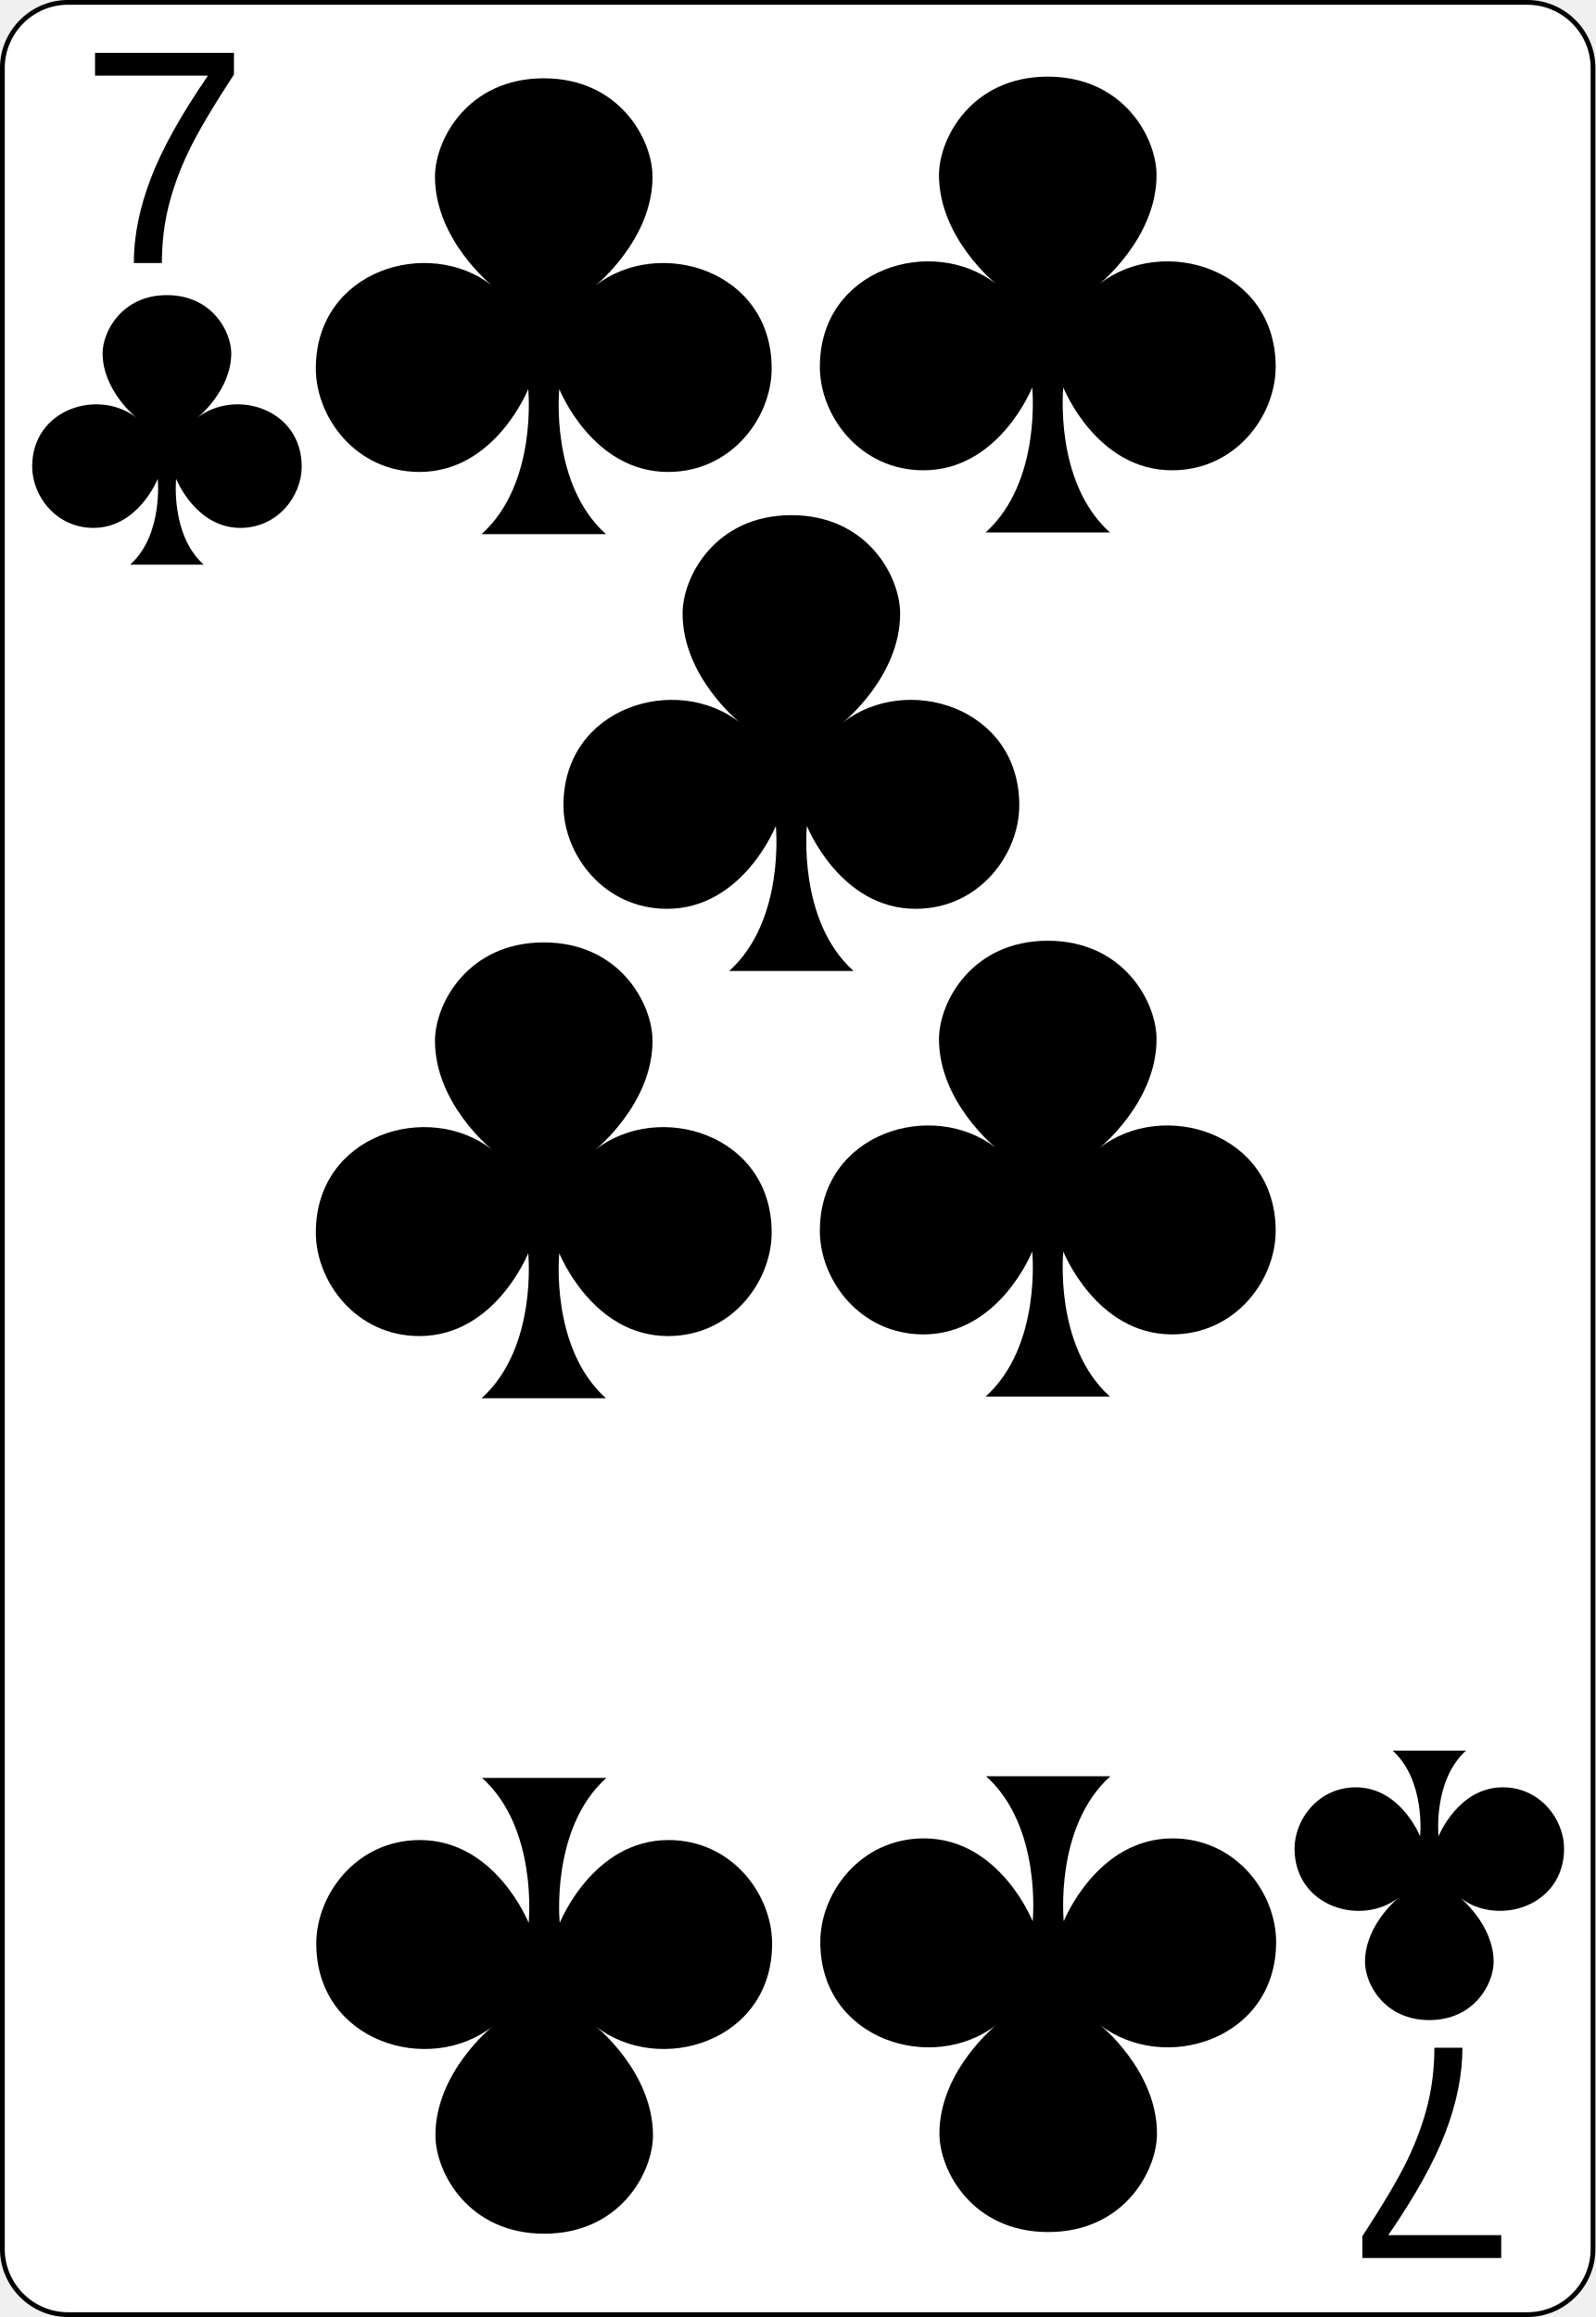
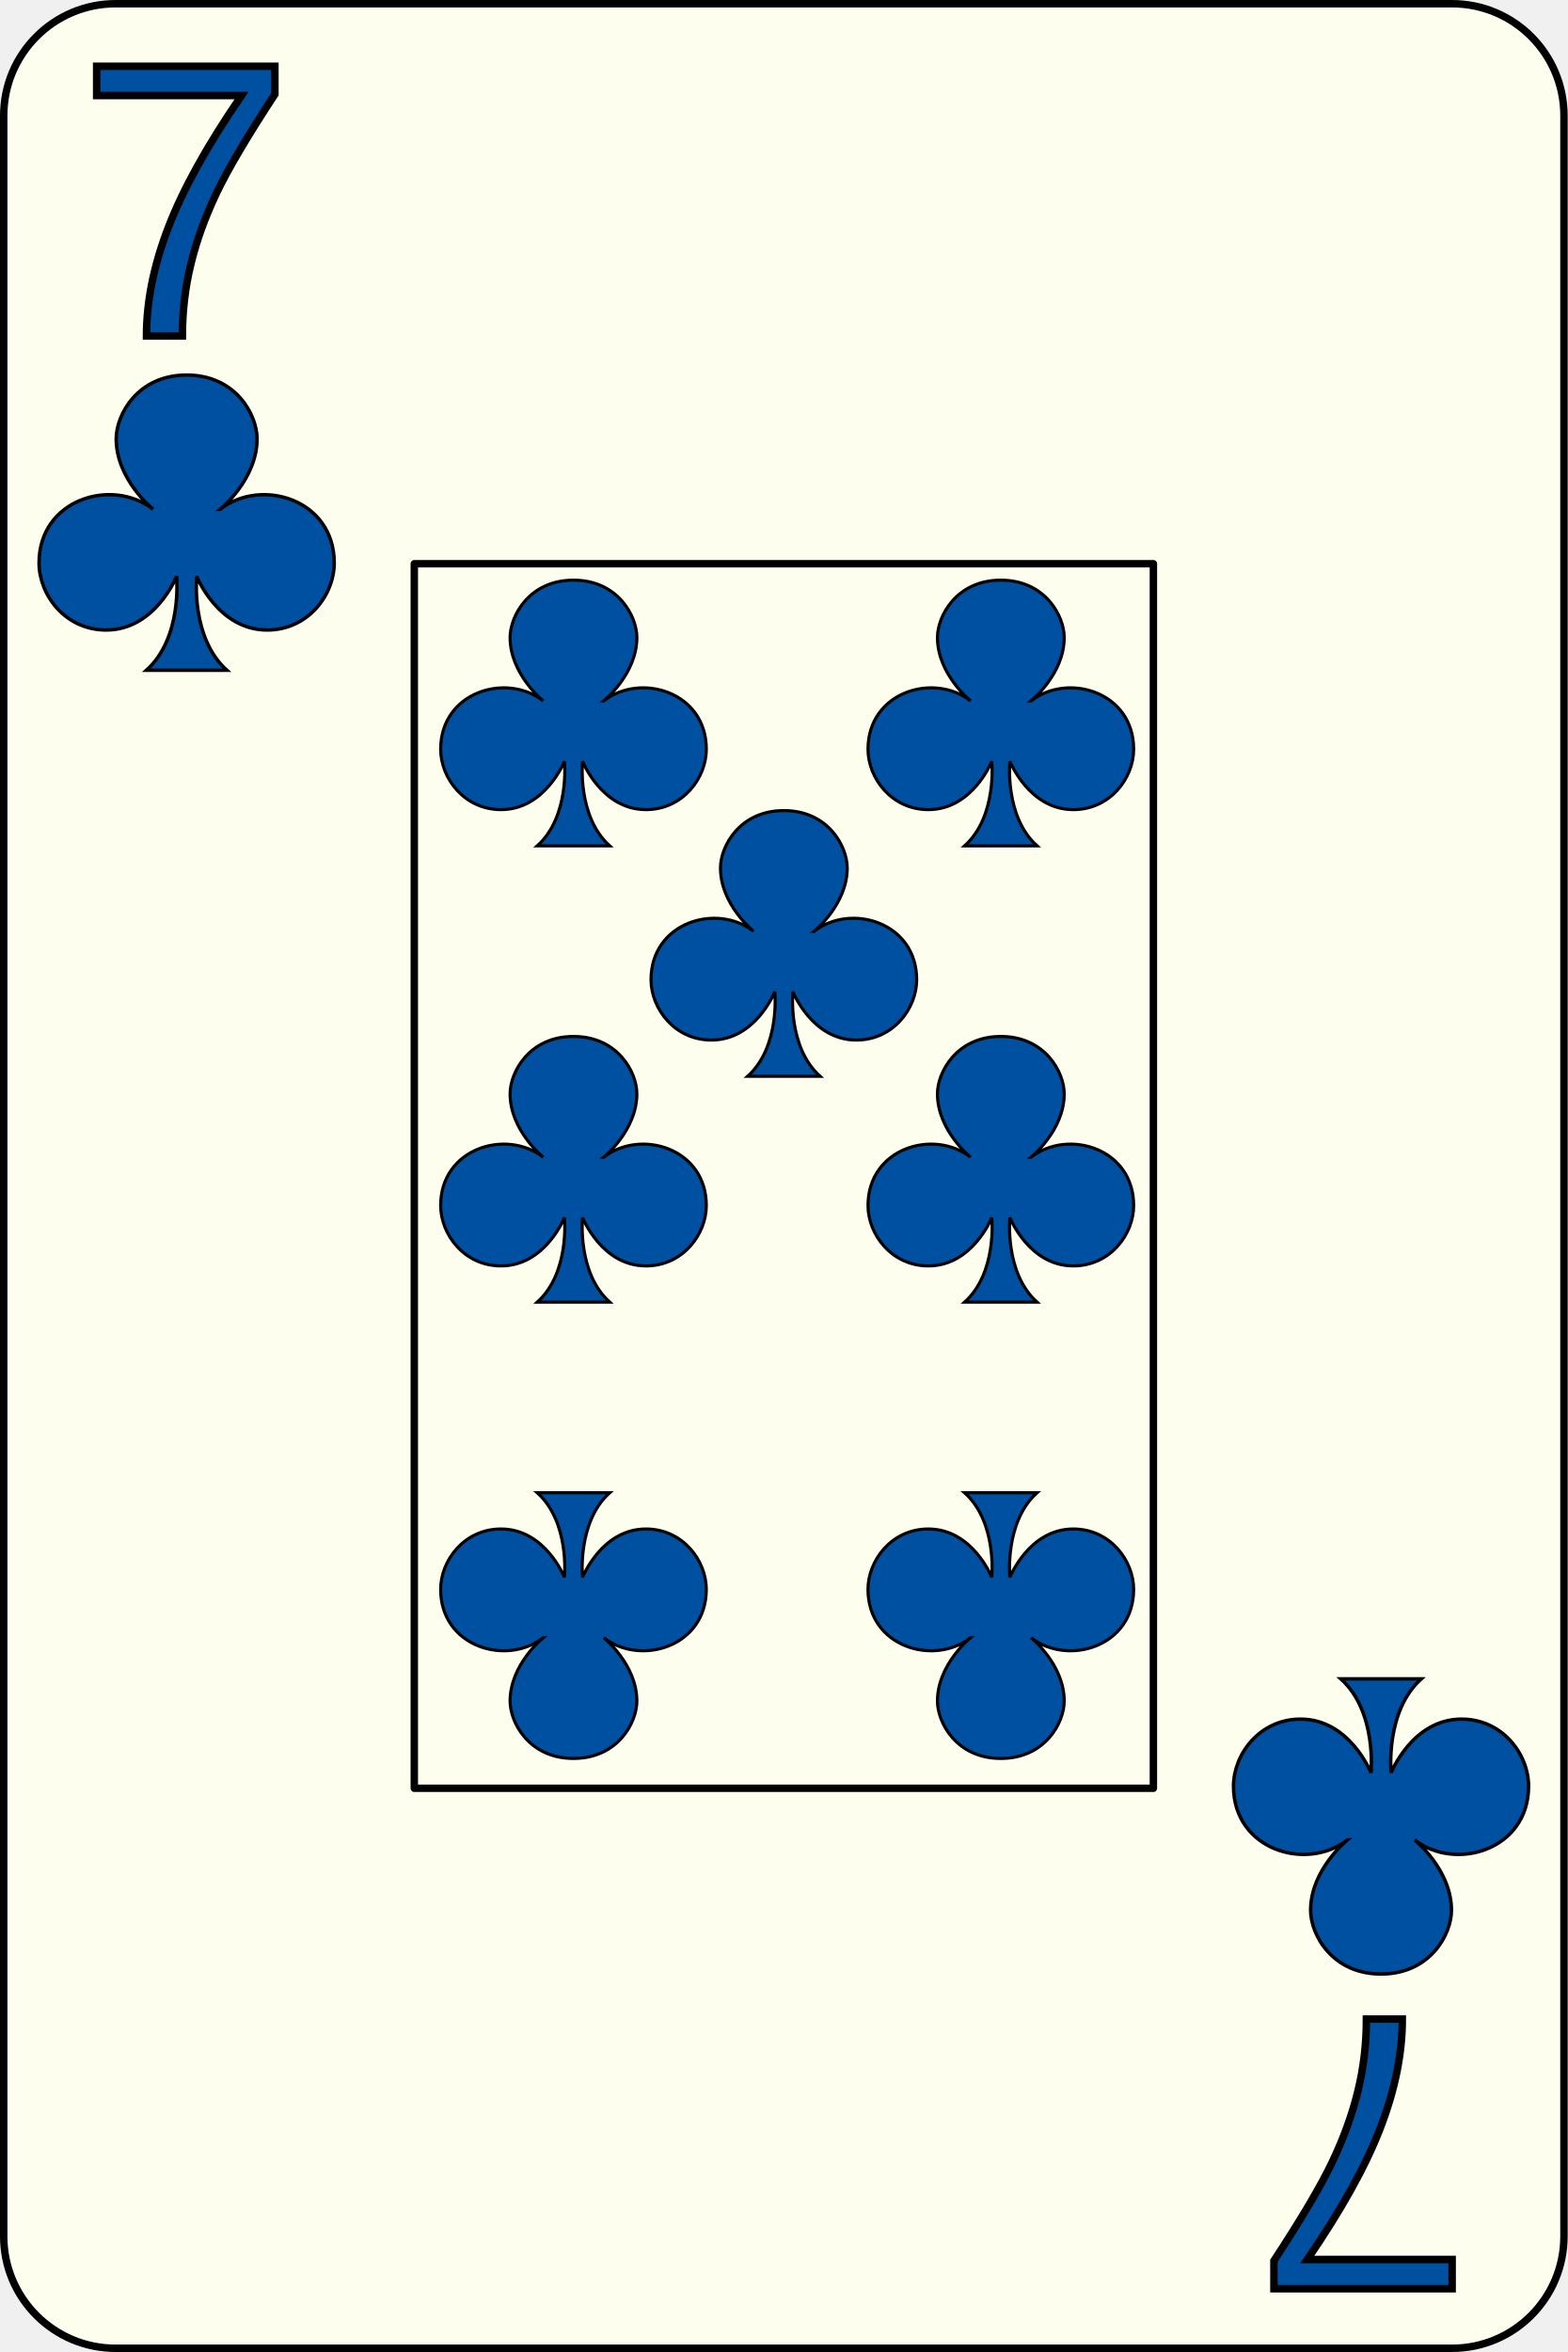
- <svg xmlns="http://www.w3.org/2000/svg" xmlns:xlink="http://www.w3.org/1999/xlink" width="167.087pt" height="242.667pt" viewBox="0 0 167.087 242.667" xml:space="preserve" id="svg2" version="1.1">
-   <defs id="defs41">
-     <radialGradient xlink:href="#linearGradient2984" id="radialGradient3760" cx="48.231" cy="18.138" fx="48.231" fy="18.138" r="9.5" gradientUnits="userSpaceOnUse" gradientTransform="matrix(-1.560526,0.01828294,-0.02684055,-2.290953,123.9838,58.80911)" />
-     <linearGradient id="linearGradient2984">
-       <stop style="stop-color:#000000;stop-opacity:1;" offset="0" id="stop2986" />
-       <stop style="stop-color:#000000;stop-opacity:0.656;" offset="1" id="stop2988" />
-     </linearGradient>
-     <radialGradient xlink:href="#linearGradient3784" id="radialGradient3792" cx="171.487" cy="511.223" fx="171.487" fy="511.223" r="81.903" gradientTransform="matrix(1.152989,-0.6739155,0.3948202,0.6754904,-233.6326,270.4008)" gradientUnits="userSpaceOnUse" />
-     <linearGradient id="linearGradient3784">
-       <stop style="stop-color:#ffffff;stop-opacity:0.534;" offset="0" id="stop3786" />
-       <stop style="stop-color:#000000;stop-opacity:0;" offset="1" id="stop3788" />
-     </linearGradient>
-     <radialGradient r="81.903" fy="511.223" fx="171.487" cy="511.223" cx="171.487" gradientTransform="matrix(1.152989,-0.6739155,0.3948202,0.6754904,-233.6326,270.4008)" gradientUnits="userSpaceOnUse" id="radialGradient3855" xlink:href="#linearGradient3784-4" />
-     <linearGradient id="linearGradient3784-4">
-       <stop style="stop-color:#ffffff;stop-opacity:0.519;" offset="0" id="stop3786-8" />
-       <stop style="stop-color:#000000;stop-opacity:0;" offset="1" id="stop3788-6" />
-     </linearGradient>
-     <radialGradient r="81.903" fy="461.841" fx="181.694" cy="461.841" cx="181.694" gradientTransform="matrix(1.152989,-0.6739155,0.3948202,0.6754904,-233.6326,270.4008)" gradientUnits="userSpaceOnUse" id="radialGradient3916" xlink:href="#linearGradient3784-3" />
-     <linearGradient id="linearGradient3784-3">
-       <stop style="stop-color:#ffffff;stop-opacity:0.702;" offset="0" id="stop3786-86" />
-       <stop style="stop-color:#000000;stop-opacity:0;" offset="1" id="stop3788-2" />
-     </linearGradient>
-   </defs>
-   <g id="Layer_x0020_1" style="fill-rule:nonzero;clip-rule:nonzero;stroke:#000000;stroke-miterlimit:4;">
-     <path style="fill:#FFFFFF;stroke-width:0.5;" d="M166.837,235.548c0,3.777-3.087,6.869-6.871,6.869H7.111c-3.775,0-6.861-3.092-6.861-6.869V7.12C0.25,3.343,3.336,0.25,7.111,0.25h152.855    c3.784,0,6.871,3.093,6.871,6.87v228.428z" id="path5" />
-     <g style="stroke:none;" id="g7">
-       <g id="g9">
- 				
- 			</g>
-     </g>
-     <g id="g15">
- 			
- 		</g>
-     <g id="g19">
- 			
- 		</g>
-     <g style="stroke:none;" id="g23">
-       <g id="g25">
- 				
- 			</g>
-     </g>
-     <g style="stroke:none;" id="g31">
-       <g id="g33">
- 				
- 			</g>
+ <svg xmlns="http://www.w3.org/2000/svg" width="210" height="315" viewBox="0 0 210 315" id="svg8691" version="1.1">
+   <defs id="defs8693" />
+   <g id="layer1" transform="translate(-1260.001,954.8913)">
+     <g id="club7" transform="translate(0,-6.4082031e-5)">
+       <rect style="opacity:1;fill:#fdfeee;fill-opacity:1;stroke:#000000;stroke-width:0.996;stroke-linecap:butt;stroke-linejoin:round;stroke-miterlimit:4;stroke-dasharray:none;stroke-opacity:1" id="rect11015" width="209.004" height="314.004" x="1260.499" y="-954.393" ry="15" rx="15" />
+       <rect style="opacity:1;fill:none;fill-opacity:1;stroke:#000000;stroke-width:0.995;stroke-linecap:butt;stroke-linejoin:round;stroke-miterlimit:4;stroke-dasharray:none;stroke-opacity:1" id="rect11017" width="99.005" height="164.005" x="1315.499" y="-879.394" />
+       <path id="use13938" d="m 1289.495,-886.689 c 0,0 4.942,-3.954 4.942,-9.436 0,-3.209 -2.849,-8.537 -9.435,-8.537 -6.587,0 -9.436,5.33 -9.436,8.537 0,5.482 4.943,9.436 4.943,9.436 -5.49,-4.277 -15.277,-1.357 -15.277,7.19 0,4.279 3.496,8.986 8.986,8.986 6.587,0 9.435,-7.19 9.435,-7.19 0,0 0.837,8.195 -4.043,12.582 h 10.784 c -4.88,-4.385 -4.043,-12.582 -4.043,-12.582 0,0 2.849,7.19 9.436,7.19 5.492,0 8.986,-4.709 8.986,-8.986 0,-8.547 -9.787,-11.467 -15.277,-7.19 z" style="fill:#0050a1;fill-opacity:1;stroke:#000000;stroke-width:0.46;stroke-opacity:1" />
+       <path id="use13940" d="m 1440.505,-708.48 c 0,0 -4.941,3.953 -4.941,9.434 0,3.208 2.848,8.535 9.434,8.535 6.585,0 9.434,-5.328 9.434,-8.535 0,-5.48 -4.941,-9.434 -4.941,-9.434 5.489,4.276 15.274,1.357 15.274,-7.189 0,-4.278 -3.495,-8.984 -8.984,-8.984 -6.585,0 -9.434,7.189 -9.434,7.189 0,0 -0.836,-8.194 4.043,-12.579 h -10.782 c 4.879,4.384 4.043,12.579 4.043,12.579 0,0 -2.848,-7.189 -9.434,-7.189 -5.491,0 -8.984,4.708 -8.984,8.984 0,8.545 9.785,11.464 15.274,7.189 z" style="fill:#0050a1;fill-opacity:1;stroke:#000000;stroke-width:0.46;stroke-opacity:1" />
+       <text id="text18474" y="-909.891" x="1270.26" style="color:#000000;font-style:normal;font-variant:normal;font-weight:normal;font-stretch:normal;line-height:0%;font-family:Arial;-inkscape-font-specification:'Arial, Normal';text-indent:0;text-align:start;text-decoration:none;text-decoration-line:none;text-decoration-style:solid;text-decoration-color:#000000;letter-spacing:0px;word-spacing:0px;text-transform:none;writing-mode:lr-tb;direction:ltr;baseline-shift:baseline;text-anchor:start;white-space:normal;clip-rule:nonzero;display:inline;overflow:visible;visibility:visible;opacity:1;isolation:auto;mix-blend-mode:normal;color-interpolation:sRGB;color-interpolation-filters:linearRGB;solid-color:#000000;solid-opacity:1;fill:#0050a1;fill-opacity:1;fill-rule:nonzero;stroke:#000000;stroke-width:1px;stroke-linecap:butt;stroke-linejoin:miter;stroke-miterlimit:4;stroke-dasharray:none;stroke-dashoffset:0;stroke-opacity:1;color-rendering:auto;image-rendering:auto;shape-rendering:auto;text-rendering:auto;enable-background:accumulate" xml:space="preserve">
+         <tspan y="-909.891" x="1270.26" id="tspan18476" style="font-size:52.5px;line-height:1.25">7</tspan>
+       </text>
+       <text transform="scale(-1)" id="text19329" y="684.485" x="-1457.211" style="color:#000000;font-style:normal;font-variant:normal;font-weight:normal;font-stretch:normal;line-height:0%;font-family:Arial;-inkscape-font-specification:'Arial, Normal';text-indent:0;text-align:start;text-decoration:none;text-decoration-line:none;text-decoration-style:solid;text-decoration-color:#000000;letter-spacing:0px;word-spacing:0px;text-transform:none;writing-mode:lr-tb;direction:ltr;baseline-shift:baseline;text-anchor:start;white-space:normal;clip-rule:nonzero;display:inline;overflow:visible;visibility:visible;opacity:1;isolation:auto;mix-blend-mode:normal;color-interpolation:sRGB;color-interpolation-filters:linearRGB;solid-color:#000000;solid-opacity:1;fill:#0050a1;fill-opacity:1;fill-rule:nonzero;stroke:#000000;stroke-width:1px;stroke-linecap:butt;stroke-linejoin:miter;stroke-miterlimit:4;stroke-dasharray:none;stroke-dashoffset:0;stroke-opacity:1;color-rendering:auto;image-rendering:auto;shape-rendering:auto;text-rendering:auto;enable-background:accumulate" xml:space="preserve">
+         <tspan y="684.485" x="-1457.211" id="tspan19331" style="font-size:52.5px;line-height:1.25">7</tspan>
+       </text>
+       <path id="use20332" d="m 1390.023,-735.559 c 0,0 -4.448,3.559 -4.448,8.492 0,2.888 2.564,7.683 8.492,7.683 5.928,0 8.492,-4.797 8.492,-7.683 0,-4.933 -4.448,-8.492 -4.448,-8.492 4.941,3.849 13.749,1.221 13.749,-6.471 0,-3.851 -3.147,-8.087 -8.088,-8.087 -5.928,0 -8.492,6.471 -8.492,6.471 0,0 -0.753,-7.376 3.639,-11.324 h -9.706 c 4.392,3.946 3.639,11.324 3.639,11.324 0,0 -2.564,-6.471 -8.492,-6.471 -4.943,0 -8.088,4.238 -8.088,8.087 0,7.692 8.809,10.32 13.749,6.471 z" style="fill:#0050a1;fill-opacity:1;stroke:#000000;stroke-width:0.414;stroke-opacity:1" />
+       <path id="use20340" d="m 1340.866,-861.017 c 0,0 4.448,-3.559 4.448,-8.492 0,-2.888 -2.564,-7.683 -8.492,-7.683 -5.928,0 -8.492,4.797 -8.492,7.683 0,4.933 4.448,8.492 4.448,8.492 -4.941,-3.849 -13.749,-1.221 -13.749,6.471 0,3.851 3.147,8.087 8.088,8.087 5.928,0 8.492,-6.471 8.492,-6.471 0,0 0.753,7.376 -3.639,11.324 h 9.706 c -4.392,-3.946 -3.639,-11.324 -3.639,-11.324 0,0 2.564,6.471 8.492,6.471 4.943,0 8.088,-4.238 8.088,-8.087 0,-7.692 -8.809,-10.32 -13.749,-6.471 z" style="fill:#0050a1;fill-opacity:1;stroke:#000000;stroke-width:0.414;stroke-opacity:1" />
+       <path id="use20342" d="m 1340.866,-799.906 c 0,0 4.448,-3.559 4.448,-8.492 0,-2.888 -2.564,-7.683 -8.492,-7.683 -5.928,0 -8.492,4.797 -8.492,7.683 0,4.933 4.448,8.492 4.448,8.492 -4.941,-3.849 -13.749,-1.221 -13.749,6.471 0,3.851 3.147,8.087 8.088,8.087 5.928,0 8.492,-6.471 8.492,-6.471 0,0 0.753,7.376 -3.639,11.324 h 9.706 c -4.392,-3.946 -3.639,-11.324 -3.639,-11.324 0,0 2.564,6.471 8.492,6.471 4.943,0 8.088,-4.238 8.088,-8.087 0,-7.692 -8.809,-10.32 -13.749,-6.471 z" style="fill:#0050a1;fill-opacity:1;stroke:#000000;stroke-width:0.414;stroke-opacity:1" />
+       <path id="use20348" d="m 1398.111,-861.017 c 0,0 4.448,-3.559 4.448,-8.492 0,-2.888 -2.564,-7.683 -8.492,-7.683 -5.928,0 -8.492,4.797 -8.492,7.683 0,4.933 4.448,8.492 4.448,8.492 -4.941,-3.849 -13.749,-1.221 -13.749,6.471 0,3.851 3.147,8.087 8.088,8.087 5.928,0 8.492,-6.471 8.492,-6.471 0,0 0.753,7.376 -3.639,11.324 h 9.706 c -4.392,-3.946 -3.639,-11.324 -3.639,-11.324 0,0 2.564,6.471 8.492,6.471 4.943,0 8.088,-4.238 8.088,-8.087 0,-7.692 -8.809,-10.32 -13.749,-6.471 z" style="fill:#0050a1;fill-opacity:1;stroke:#000000;stroke-width:0.414;stroke-opacity:1" />
+       <path id="use20350" d="m 1398.111,-799.906 c 0,0 4.448,-3.559 4.448,-8.492 0,-2.888 -2.564,-7.683 -8.492,-7.683 -5.928,0 -8.492,4.797 -8.492,7.683 0,4.933 4.448,8.492 4.448,8.492 -4.941,-3.849 -13.749,-1.221 -13.749,6.471 0,3.851 3.147,8.087 8.088,8.087 5.928,0 8.492,-6.471 8.492,-6.471 0,0 0.753,7.376 -3.639,11.324 h 9.706 c -4.392,-3.946 -3.639,-11.324 -3.639,-11.324 0,0 2.564,6.471 8.492,6.471 4.943,0 8.088,-4.238 8.088,-8.087 0,-7.692 -8.809,-10.32 -13.749,-6.471 z" style="fill:#0050a1;fill-opacity:1;stroke:#000000;stroke-width:0.414;stroke-opacity:1" />
+       <path id="use20376" d="m 1332.778,-735.559 c 0,0 -4.448,3.559 -4.448,8.492 0,2.888 2.564,7.683 8.492,7.683 5.928,0 8.492,-4.797 8.492,-7.683 0,-4.933 -4.448,-8.492 -4.448,-8.492 4.941,3.849 13.749,1.221 13.749,-6.471 0,-3.851 -3.147,-8.087 -8.088,-8.087 -5.928,0 -8.492,6.471 -8.492,6.471 0,0 -0.753,-7.376 3.639,-11.324 h -9.706 c 4.392,3.946 3.639,11.324 3.639,11.324 0,0 -2.564,-6.471 -8.492,-6.471 -4.943,0 -8.088,4.238 -8.088,8.087 0,7.692 8.809,10.32 13.749,6.471 z" style="fill:#0050a1;fill-opacity:1;stroke:#000000;stroke-width:0.414;stroke-opacity:1" />
+       <path id="use20384" d="m 1369.045,-830.155 c 0,0 4.448,-3.559 4.448,-8.492 0,-2.888 -2.564,-7.683 -8.492,-7.683 -5.928,0 -8.492,4.797 -8.492,7.683 0,4.933 4.448,8.492 4.448,8.492 -4.941,-3.849 -13.749,-1.221 -13.749,6.471 0,3.851 3.147,8.087 8.088,8.087 5.928,0 8.492,-6.471 8.492,-6.471 0,0 0.753,7.376 -3.639,11.324 h 9.706 c -4.392,-3.946 -3.639,-11.324 -3.639,-11.324 0,0 2.564,6.471 8.492,6.471 4.943,0 8.088,-4.238 8.088,-8.087 0,-7.692 -8.809,-10.32 -13.749,-6.471 z" style="fill:#0050a1;fill-opacity:1;stroke:#000000;stroke-width:0.414;stroke-opacity:1" />
    </g>
  </g>
-   <text xml:space="preserve" style="font-size:32px;font-style:normal;font-weight:normal;line-height:125%;letter-spacing:0px;word-spacing:0px;fill:#000000;fill-opacity:1;stroke:none;font-family:Bitstream Vera Sans" x="8.311" y="27.548" id="text3788">
-     <tspan id="tspan3790" x="8.311" y="27.548" style="font-style:normal;font-variant:normal;font-weight:normal;font-stretch:normal;font-family:Arial;-inkscape-font-specification:Arial">7</tspan>
-   </text>
-   <g transform="matrix(1.485651,0,0,1.485651,-54.02466,10.01807)" id="layer1-1-4">
-     <path id="cl-9" d="m 50.291,22.698 c 0,0 2.375,-1.9 2.375,-4.534 0,-1.542 -1.369,-4.102 -4.534,-4.102 -3.165,0 -4.534,2.561 -4.534,4.102 0,2.634 2.375,4.534 2.375,4.534 -2.638,-2.055 -7.341,-0.652 -7.341,3.455 0,2.056 1.68,4.318 4.318,4.318 3.165,0 4.534,-3.455 4.534,-3.455 0,0 0.402,3.938 -1.943,6.046 h 5.182 c -2.345,-2.107 -1.943,-6.046 -1.943,-6.046 0,0 1.369,3.455 4.534,3.455 2.639,0 4.318,-2.263 4.318,-4.318 0,-4.107 -4.703,-5.51 -7.341,-3.455 z" style="fill:#000000" />
-   </g>
-   <text xml:space="preserve" style="font-size:32px;font-style:normal;font-weight:normal;line-height:125%;letter-spacing:0px;word-spacing:0px;fill:#000000;fill-opacity:1;stroke:none;font-family:Bitstream Vera Sans" x="-158.864" y="-214.467" id="text3788-8" transform="scale(-1,-1)">
-     <tspan id="tspan3790-7" x="-158.864" y="-214.467" style="font-style:normal;font-variant:normal;font-weight:normal;font-stretch:normal;font-family:Arial;-inkscape-font-specification:Arial">7</tspan>
-   </text>
-   <g transform="matrix(-1.485651,0,0,-1.485651,221.1992,232.4618)" id="layer1-1-4-1">
-     <path id="cl-9-7" d="m 50.291,22.698 c 0,0 2.375,-1.9 2.375,-4.534 0,-1.542 -1.369,-4.102 -4.534,-4.102 -3.165,0 -4.534,2.561 -4.534,4.102 0,2.634 2.375,4.534 2.375,4.534 -2.638,-2.055 -7.341,-0.652 -7.341,3.455 0,2.056 1.68,4.318 4.318,4.318 3.165,0 4.534,-3.455 4.534,-3.455 0,0 0.402,3.938 -1.943,6.046 h 5.182 c -2.345,-2.107 -1.943,-6.046 -1.943,-6.046 0,0 1.369,3.455 4.534,3.455 2.639,0 4.318,-2.263 4.318,-4.318 0,-4.107 -4.703,-5.51 -7.341,-3.455 z" style="fill:#000000" />
-   </g>
-   <g transform="matrix(2.512578,0,0,2.512578,-63.98839,-27.13112)" id="layer1-1-4-8">
-     <path id="cl-9-8" d="m 50.291,22.698 c 0,0 2.375,-1.9 2.375,-4.534 0,-1.542 -1.369,-4.102 -4.534,-4.102 -3.165,0 -4.534,2.561 -4.534,4.102 0,2.634 2.375,4.534 2.375,4.534 -2.638,-2.055 -7.341,-0.652 -7.341,3.455 0,2.056 1.68,4.318 4.318,4.318 3.165,0 4.534,-3.455 4.534,-3.455 0,0 0.402,3.938 -1.943,6.046 h 5.182 c -2.345,-2.107 -1.943,-6.046 -1.943,-6.046 0,0 1.369,3.455 4.534,3.455 2.639,0 4.318,-2.263 4.318,-4.318 0,-4.107 -4.703,-5.51 -7.341,-3.455 z" style="fill:#000000" />
-   </g>
-   <g transform="matrix(-2.512578,0,0,-2.512578,177.9295,269.2751)" id="layer1-1-4-8-0">
-     <path id="cl-9-8-6" d="m 50.291,22.698 c 0,0 2.375,-1.9 2.375,-4.534 0,-1.542 -1.369,-4.102 -4.534,-4.102 -3.165,0 -4.534,2.561 -4.534,4.102 0,2.634 2.375,4.534 2.375,4.534 -2.638,-2.055 -7.341,-0.652 -7.341,3.455 0,2.056 1.68,4.318 4.318,4.318 3.165,0 4.534,-3.455 4.534,-3.455 0,0 0.402,3.938 -1.943,6.046 h 5.182 c -2.345,-2.107 -1.943,-6.046 -1.943,-6.046 0,0 1.369,3.455 4.534,3.455 2.639,0 4.318,-2.263 4.318,-4.318 0,-4.107 -4.703,-5.51 -7.341,-3.455 z" style="fill:#000000" />
-   </g>
-   <g transform="matrix(2.512578,0,0,2.512578,-63.98839,63.36968)" id="layer1-1-4-8-2">
-     <path id="cl-9-8-0" d="m 50.291,22.698 c 0,0 2.375,-1.9 2.375,-4.534 0,-1.542 -1.369,-4.102 -4.534,-4.102 -3.165,0 -4.534,2.561 -4.534,4.102 0,2.634 2.375,4.534 2.375,4.534 -2.638,-2.055 -7.341,-0.652 -7.341,3.455 0,2.056 1.68,4.318 4.318,4.318 3.165,0 4.534,-3.455 4.534,-3.455 0,0 0.402,3.938 -1.943,6.046 h 5.182 c -2.345,-2.107 -1.943,-6.046 -1.943,-6.046 0,0 1.369,3.455 4.534,3.455 2.639,0 4.318,-2.263 4.318,-4.318 0,-4.107 -4.703,-5.51 -7.341,-3.455 z" style="fill:#000000" />
-   </g>
-   <g transform="matrix(2.512578,0,0,2.512578,-11.20333,-27.30484)" id="layer1-1-4-8-8">
-     <path id="cl-9-8-9" d="m 50.291,22.698 c 0,0 2.375,-1.9 2.375,-4.534 0,-1.542 -1.369,-4.102 -4.534,-4.102 -3.165,0 -4.534,2.561 -4.534,4.102 0,2.634 2.375,4.534 2.375,4.534 -2.638,-2.055 -7.341,-0.652 -7.341,3.455 0,2.056 1.68,4.318 4.318,4.318 3.165,0 4.534,-3.455 4.534,-3.455 0,0 0.402,3.938 -1.943,6.046 h 5.182 c -2.345,-2.107 -1.943,-6.046 -1.943,-6.046 0,0 1.369,3.455 4.534,3.455 2.639,0 4.318,-2.263 4.318,-4.318 0,-4.107 -4.703,-5.51 -7.341,-3.455 z" style="fill:#000000" />
-   </g>
-   <g transform="matrix(-2.512578,0,0,-2.512578,230.7146,269.1014)" id="layer1-1-4-8-0-2">
-     <path id="cl-9-8-6-6" d="m 50.291,22.698 c 0,0 2.375,-1.9 2.375,-4.534 0,-1.542 -1.369,-4.102 -4.534,-4.102 -3.165,0 -4.534,2.561 -4.534,4.102 0,2.634 2.375,4.534 2.375,4.534 -2.638,-2.055 -7.341,-0.652 -7.341,3.455 0,2.056 1.68,4.318 4.318,4.318 3.165,0 4.534,-3.455 4.534,-3.455 0,0 0.402,3.938 -1.943,6.046 h 5.182 c -2.345,-2.107 -1.943,-6.046 -1.943,-6.046 0,0 1.369,3.455 4.534,3.455 2.639,0 4.318,-2.263 4.318,-4.318 0,-4.107 -4.703,-5.51 -7.341,-3.455 z" style="fill:#000000" />
-   </g>
-   <g transform="matrix(2.512578,0,0,2.512578,-11.20333,63.19596)" id="layer1-1-4-8-2-6">
-     <path id="cl-9-8-0-4" d="m 50.291,22.698 c 0,0 2.375,-1.9 2.375,-4.534 0,-1.542 -1.369,-4.102 -4.534,-4.102 -3.165,0 -4.534,2.561 -4.534,4.102 0,2.634 2.375,4.534 2.375,4.534 -2.638,-2.055 -7.341,-0.652 -7.341,3.455 0,2.056 1.68,4.318 4.318,4.318 3.165,0 4.534,-3.455 4.534,-3.455 0,0 0.402,3.938 -1.943,6.046 h 5.182 c -2.345,-2.107 -1.943,-6.046 -1.943,-6.046 0,0 1.369,3.455 4.534,3.455 2.639,0 4.318,-2.263 4.318,-4.318 0,-4.107 -4.703,-5.51 -7.341,-3.455 z" style="fill:#000000" />
-   </g>
-   <g transform="matrix(2.512578,0,0,2.512578,-38.0557,18.62236)" id="layer1-1-4-8-6">
-     <path id="cl-9-8-8" d="m 50.291,22.698 c 0,0 2.375,-1.9 2.375,-4.534 0,-1.542 -1.369,-4.102 -4.534,-4.102 -3.165,0 -4.534,2.561 -4.534,4.102 0,2.634 2.375,4.534 2.375,4.534 -2.638,-2.055 -7.341,-0.652 -7.341,3.455 0,2.056 1.68,4.318 4.318,4.318 3.165,0 4.534,-3.455 4.534,-3.455 0,0 0.402,3.938 -1.943,6.046 h 5.182 c -2.345,-2.107 -1.943,-6.046 -1.943,-6.046 0,0 1.369,3.455 4.534,3.455 2.639,0 4.318,-2.263 4.318,-4.318 0,-4.107 -4.703,-5.51 -7.341,-3.455 z" style="fill:#000000" />
-   </g>
</svg>
